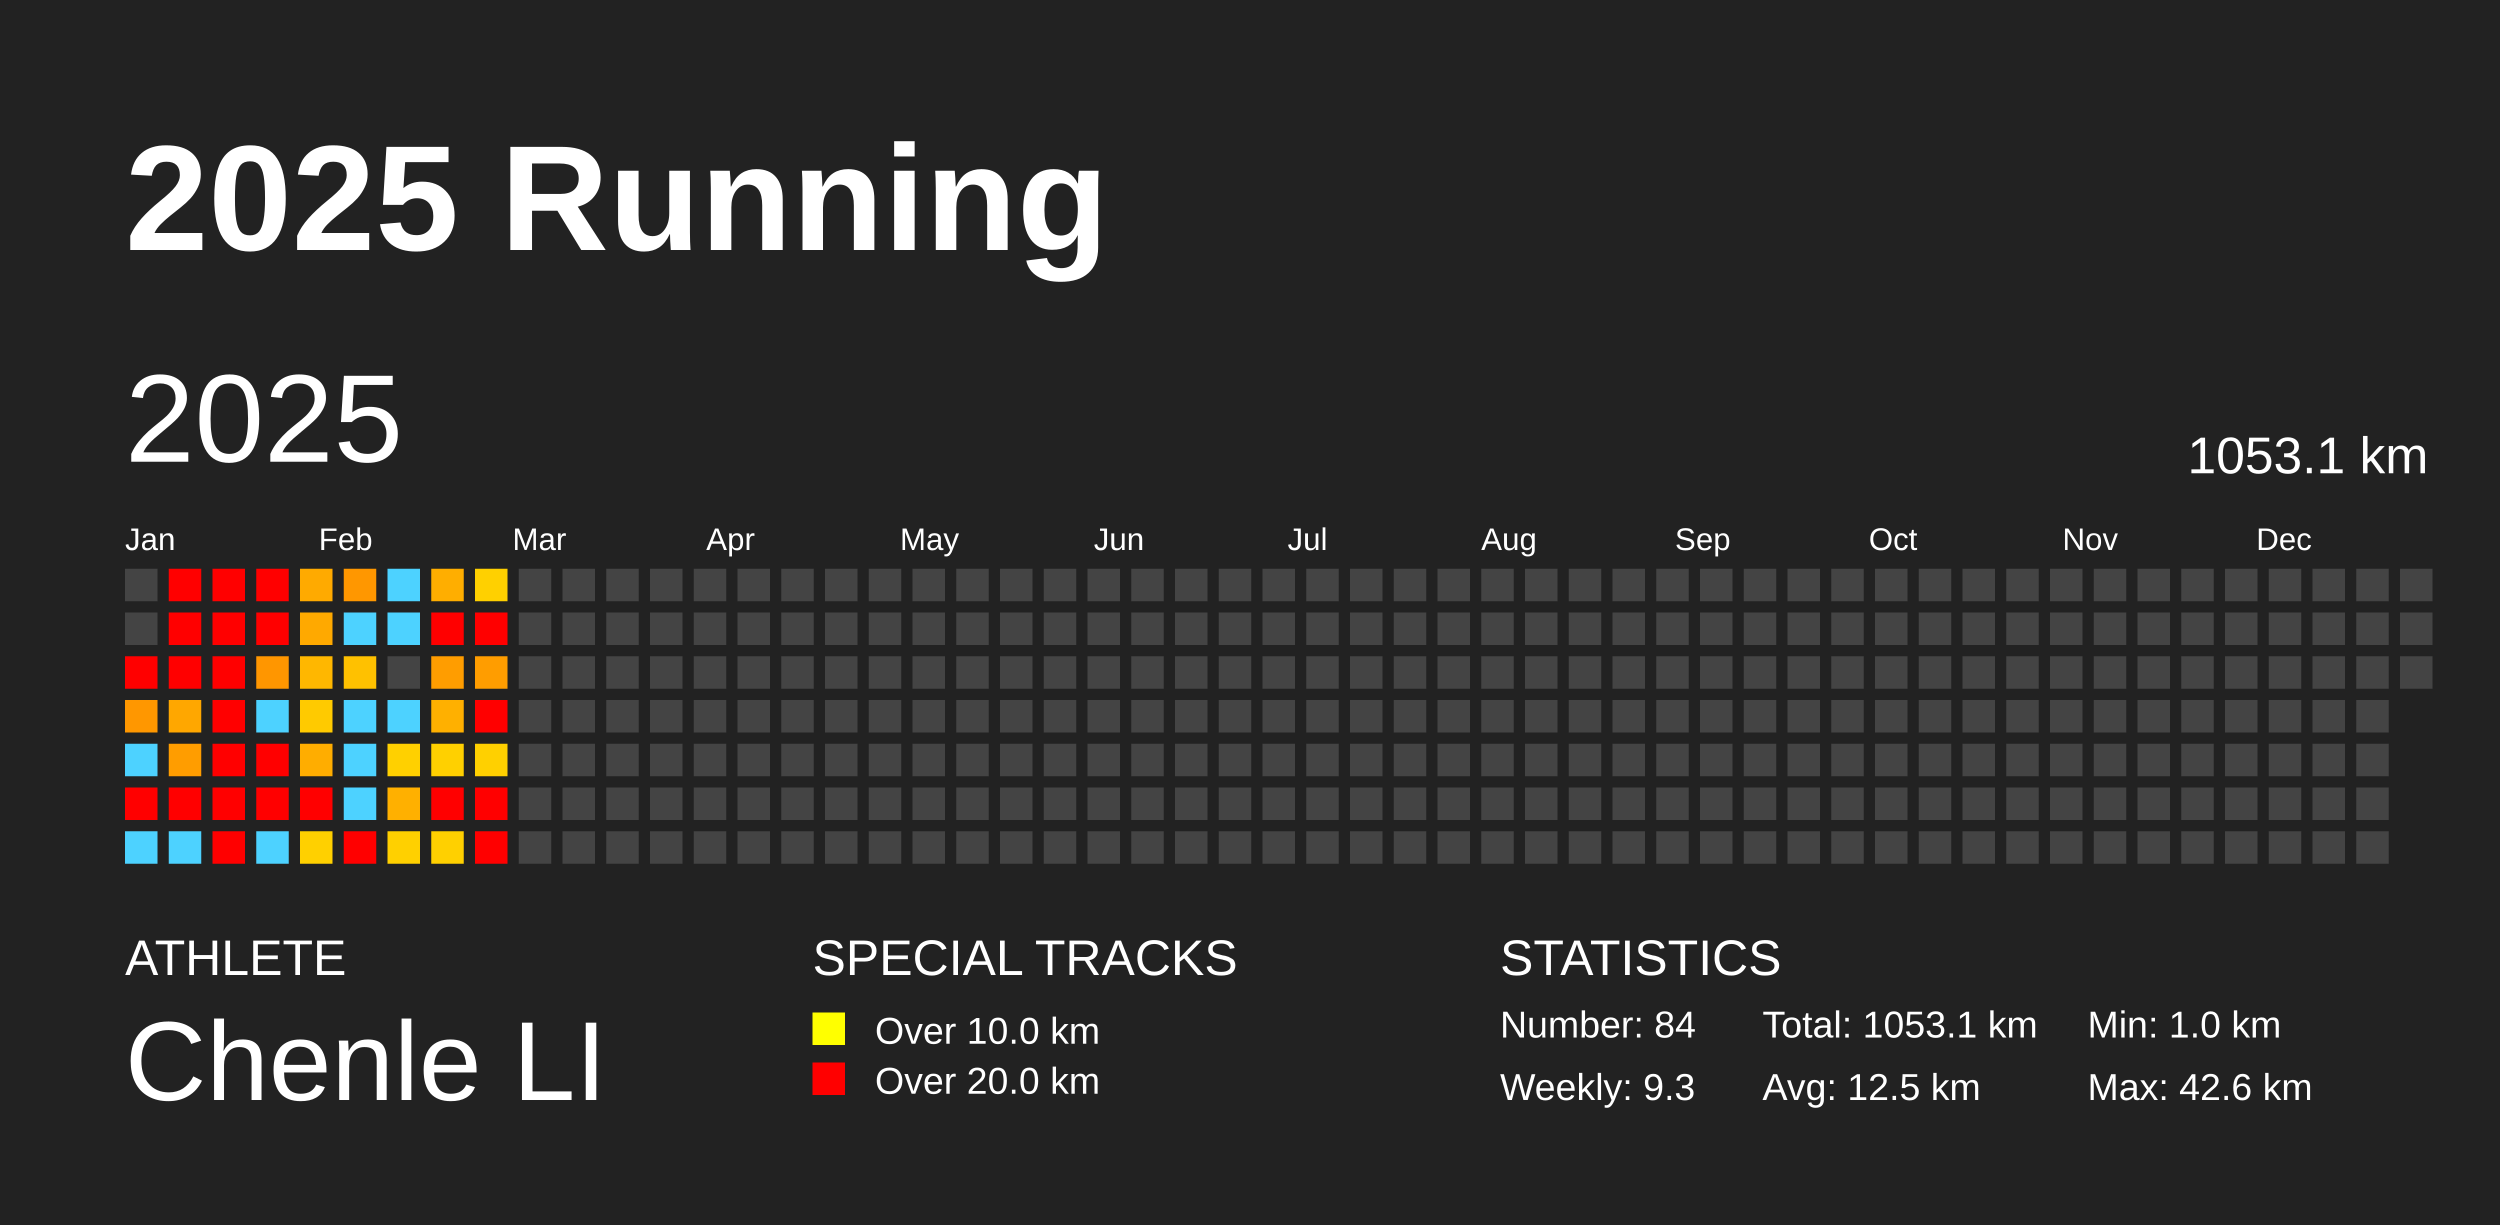
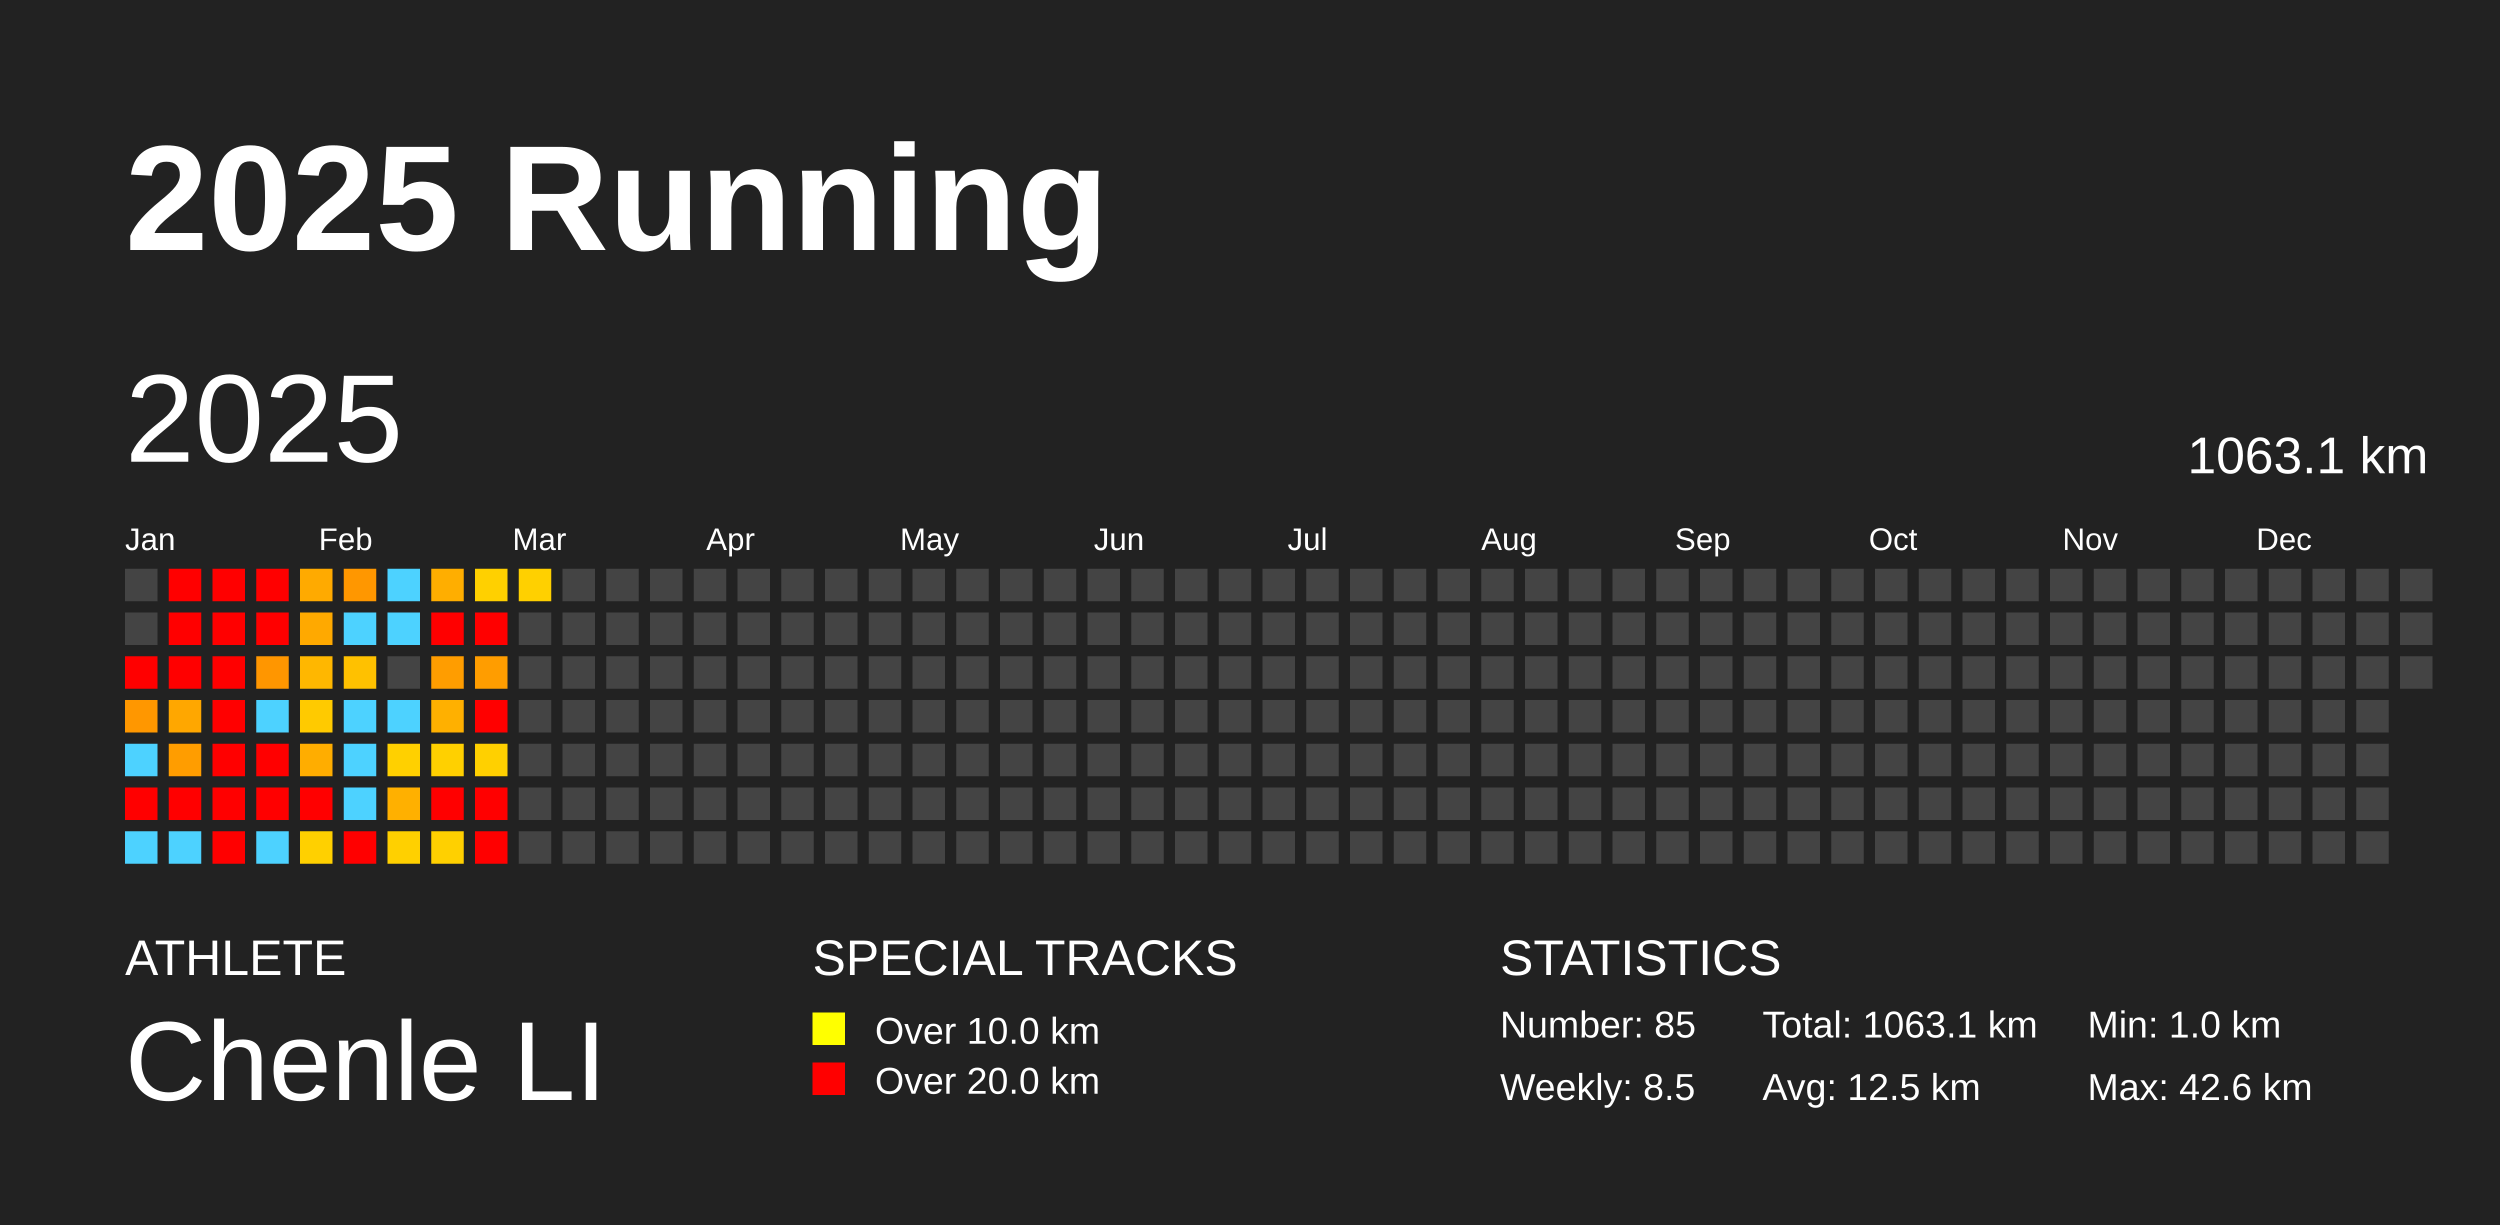
<svg xmlns="http://www.w3.org/2000/svg" baseProfile="full" height="98mm" version="1.1" viewBox="0,0,200,98" width="200mm">
  <defs />
  <rect fill="#222222" height="98" width="200" x="0" y="0" />
  <text fill="#FFFFFF" style="font-size:12px; font-family:Arial; font-weight:bold;" x="10" y="20">2025 Running</text>
  <text fill="#FFFFFF" style="font-size:4px; font-family:Arial" x="10" y="78">ATHLETE</text>
  <text fill="#FFFFFF" style="font-size:9px; font-family:Arial" x="10" y="88">Chenle LI</text>
  <text fill="#FFFFFF" style="font-size:4px; font-family:Arial" x="65" y="78">SPECIAL TRACKS</text>
  <rect fill="yellow" height="2.6" width="2.6" x="65" y="81" />
  <text fill="#FFFFFF" style="font-size:3px; font-family:Arial" x="70" y="83.5">Over 10.0 km</text>
  <rect fill="red" height="2.6" width="2.6" x="65" y="85" />
  <text fill="#FFFFFF" style="font-size:3px; font-family:Arial" x="70" y="87.5">Over 20.0 km</text>
  <text fill="#FFFFFF" style="font-size:4px; font-family:Arial" x="120" y="78">STATISTICS</text>
-   <text fill="#FFFFFF" style="font-size:3px; font-family:Arial" x="120" y="83">Number: 84</text>
-   <text fill="#FFFFFF" style="font-size:3px; font-family:Arial" x="120" y="88">Weekly: 9.3</text>
-   <text fill="#FFFFFF" style="font-size:3px; font-family:Arial" x="141" y="83">Total: 1053.1 km</text>
+   <text fill="#FFFFFF" style="font-size:3px; font-family:Arial" x="120" y="83">Number: 85</text>
+   <text fill="#FFFFFF" style="font-size:3px; font-family:Arial" x="120" y="88">Weekly: 8.5</text>
+   <text fill="#FFFFFF" style="font-size:3px; font-family:Arial" x="141" y="83">Total: 1063.1 km</text>
  <text fill="#FFFFFF" style="font-size:3px; font-family:Arial" x="141" y="88">Avg: 12.5 km</text>
  <text fill="#FFFFFF" style="font-size:3px; font-family:Arial" x="167" y="83">Min: 1.0 km</text>
  <text fill="#FFFFFF" style="font-size:3px; font-family:Arial" x="167" y="88">Max: 42.6 km</text>
  <text dominant-baseline="hanging" fill="#FFFFFF" style="font-size:10.0px; font-family:Arial;" x="10" y="30">2025</text>
-   <text dominant-baseline="hanging" fill="#FFFFFF" style="font-size:4.125px; font-family:Arial;" x="175" y="35">1053.1 km</text>
+   <text dominant-baseline="hanging" fill="#FFFFFF" style="font-size:4.125px; font-family:Arial;" x="175" y="35">1063.1 km</text>
  <text fill="#FFFFFF" style="font-size:2.5px; font-family:Arial" x="10.0" y="44">Jan</text>
  <text fill="#FFFFFF" style="font-size:2.5px; font-family:Arial" x="25.5" y="44">Feb</text>
  <text fill="#FFFFFF" style="font-size:2.5px; font-family:Arial" x="41.0" y="44">Mar</text>
  <text fill="#FFFFFF" style="font-size:2.5px; font-family:Arial" x="56.5" y="44">Apr</text>
  <text fill="#FFFFFF" style="font-size:2.5px; font-family:Arial" x="72.0" y="44">May</text>
  <text fill="#FFFFFF" style="font-size:2.5px; font-family:Arial" x="87.5" y="44">Jun</text>
  <text fill="#FFFFFF" style="font-size:2.5px; font-family:Arial" x="103.0" y="44">Jul</text>
  <text fill="#FFFFFF" style="font-size:2.5px; font-family:Arial" x="118.5" y="44">Aug</text>
  <text fill="#FFFFFF" style="font-size:2.5px; font-family:Arial" x="134.0" y="44">Sep</text>
  <text fill="#FFFFFF" style="font-size:2.5px; font-family:Arial" x="149.5" y="44">Oct</text>
  <text fill="#FFFFFF" style="font-size:2.5px; font-family:Arial" x="165.0" y="44">Nov</text>
  <text fill="#FFFFFF" style="font-size:2.5px; font-family:Arial" x="180.5" y="44">Dec</text>
  <rect fill="#444444" height="2.6" width="2.6" x="10.0" y="45.5" />
  <rect fill="#444444" height="2.6" width="2.6" x="10.0" y="49.0" />
  <rect fill="red" height="2.6" width="2.6" x="10.0" y="52.5" />
  <rect fill="#ff9700" height="2.6" width="2.6" x="10.0" y="56.0" />
  <rect fill="#4dd2ff" height="2.6" width="2.6" x="10.0" y="59.5" />
  <rect fill="red" height="2.6" width="2.6" x="10.0" y="63.0" />
  <rect fill="#4dd2ff" height="2.6" width="2.6" x="10.0" y="66.5" />
  <rect fill="red" height="2.6" width="2.6" x="13.5" y="45.5" />
  <rect fill="red" height="2.6" width="2.6" x="13.5" y="49.0" />
  <rect fill="red" height="2.6" width="2.6" x="13.5" y="52.5" />
  <rect fill="#ffa700" height="2.6" width="2.6" x="13.5" y="56.0" />
  <rect fill="#ff9d00" height="2.6" width="2.6" x="13.5" y="59.5" />
  <rect fill="red" height="2.6" width="2.6" x="13.5" y="63.0" />
  <rect fill="#4dd2ff" height="2.6" width="2.6" x="13.5" y="66.5" />
  <rect fill="red" height="2.6" width="2.6" x="17.0" y="45.5" />
  <rect fill="red" height="2.6" width="2.6" x="17.0" y="49.0" />
  <rect fill="red" height="2.6" width="2.6" x="17.0" y="52.5" />
  <rect fill="red" height="2.6" width="2.6" x="17.0" y="56.0" />
  <rect fill="red" height="2.6" width="2.6" x="17.0" y="59.5" />
  <rect fill="red" height="2.6" width="2.6" x="17.0" y="63.0" />
  <rect fill="red" height="2.6" width="2.6" x="17.0" y="66.5" />
  <rect fill="red" height="2.6" width="2.6" x="20.5" y="45.5" />
  <rect fill="red" height="2.6" width="2.6" x="20.5" y="49.0" />
  <rect fill="#ff9600" height="2.6" width="2.6" x="20.5" y="52.5" />
  <rect fill="#4dd2ff" height="2.6" width="2.6" x="20.5" y="56.0" />
  <rect fill="red" height="2.6" width="2.6" x="20.5" y="59.5" />
  <rect fill="red" height="2.6" width="2.6" x="20.5" y="63.0" />
  <rect fill="#4dd2ff" height="2.6" width="2.6" x="20.5" y="66.5" />
  <rect fill="#ffaa00" height="2.6" width="2.6" x="24.0" y="45.5" />
  <rect fill="#ffa900" height="2.6" width="2.6" x="24.0" y="49.0" />
  <rect fill="#ffb700" height="2.6" width="2.6" x="24.0" y="52.5" />
  <rect fill="#ffca00" height="2.6" width="2.6" x="24.0" y="56.0" />
  <rect fill="#ffad00" height="2.6" width="2.6" x="24.0" y="59.5" />
  <rect fill="red" height="2.6" width="2.6" x="24.0" y="63.0" />
  <rect fill="#ffd000" height="2.6" width="2.6" x="24.0" y="66.5" />
  <rect fill="#ff9700" height="2.6" width="2.6" x="27.5" y="45.5" />
  <rect fill="#4dd2ff" height="2.6" width="2.6" x="27.5" y="49.0" />
  <rect fill="#ffc100" height="2.6" width="2.6" x="27.5" y="52.5" />
  <rect fill="#4dd2ff" height="2.6" width="2.6" x="27.5" y="56.0" />
  <rect fill="#4dd2ff" height="2.6" width="2.6" x="27.5" y="59.5" />
  <rect fill="#4dd2ff" height="2.6" width="2.6" x="27.5" y="63.0" />
  <rect fill="red" height="2.6" width="2.6" x="27.5" y="66.5" />
  <rect fill="#4dd2ff" height="2.6" width="2.6" x="31.0" y="45.5" />
  <rect fill="#4dd2ff" height="2.6" width="2.6" x="31.0" y="49.0" />
  <rect fill="#444444" height="2.6" width="2.6" x="31.0" y="52.5" />
  <rect fill="#4dd2ff" height="2.6" width="2.6" x="31.0" y="56.0" />
  <rect fill="#ffd000" height="2.6" width="2.6" x="31.0" y="59.5" />
  <rect fill="#ffb000" height="2.6" width="2.6" x="31.0" y="63.0" />
  <rect fill="#ffd000" height="2.6" width="2.6" x="31.0" y="66.5" />
  <rect fill="#ffae00" height="2.6" width="2.6" x="34.5" y="45.5" />
  <rect fill="red" height="2.6" width="2.6" x="34.5" y="49.0" />
  <rect fill="#ff9d00" height="2.6" width="2.6" x="34.5" y="52.5" />
  <rect fill="#ffb000" height="2.6" width="2.6" x="34.5" y="56.0" />
  <rect fill="#ffd000" height="2.6" width="2.6" x="34.5" y="59.5" />
  <rect fill="red" height="2.6" width="2.6" x="34.5" y="63.0" />
  <rect fill="#ffd000" height="2.6" width="2.6" x="34.5" y="66.5" />
  <rect fill="#ffd000" height="2.6" width="2.6" x="38.0" y="45.5" />
  <rect fill="red" height="2.6" width="2.6" x="38.0" y="49.0" />
  <rect fill="#ff9d00" height="2.6" width="2.6" x="38.0" y="52.5" />
  <rect fill="red" height="2.6" width="2.6" x="38.0" y="56.0" />
  <rect fill="#ffd000" height="2.6" width="2.6" x="38.0" y="59.5" />
  <rect fill="red" height="2.6" width="2.6" x="38.0" y="63.0" />
  <rect fill="red" height="2.6" width="2.6" x="38.0" y="66.5" />
-   <rect fill="#444444" height="2.6" width="2.6" x="41.5" y="45.5" />
+   <rect fill="#ffd000" height="2.6" width="2.6" x="41.5" y="45.5" />
  <rect fill="#444444" height="2.6" width="2.6" x="41.5" y="49.0" />
  <rect fill="#444444" height="2.6" width="2.6" x="41.5" y="52.5" />
  <rect fill="#444444" height="2.6" width="2.6" x="41.5" y="56.0" />
  <rect fill="#444444" height="2.6" width="2.6" x="41.5" y="59.5" />
  <rect fill="#444444" height="2.6" width="2.6" x="41.5" y="63.0" />
  <rect fill="#444444" height="2.6" width="2.6" x="41.5" y="66.5" />
  <rect fill="#444444" height="2.6" width="2.6" x="45.0" y="45.5" />
  <rect fill="#444444" height="2.6" width="2.6" x="45.0" y="49.0" />
  <rect fill="#444444" height="2.6" width="2.6" x="45.0" y="52.5" />
  <rect fill="#444444" height="2.6" width="2.6" x="45.0" y="56.0" />
  <rect fill="#444444" height="2.6" width="2.6" x="45.0" y="59.5" />
  <rect fill="#444444" height="2.6" width="2.6" x="45.0" y="63.0" />
  <rect fill="#444444" height="2.6" width="2.6" x="45.0" y="66.5" />
  <rect fill="#444444" height="2.6" width="2.6" x="48.5" y="45.5" />
  <rect fill="#444444" height="2.6" width="2.6" x="48.5" y="49.0" />
  <rect fill="#444444" height="2.6" width="2.6" x="48.5" y="52.5" />
  <rect fill="#444444" height="2.6" width="2.6" x="48.5" y="56.0" />
  <rect fill="#444444" height="2.6" width="2.6" x="48.5" y="59.5" />
  <rect fill="#444444" height="2.6" width="2.6" x="48.5" y="63.0" />
  <rect fill="#444444" height="2.6" width="2.6" x="48.5" y="66.5" />
  <rect fill="#444444" height="2.6" width="2.6" x="52.0" y="45.5" />
  <rect fill="#444444" height="2.6" width="2.6" x="52.0" y="49.0" />
  <rect fill="#444444" height="2.6" width="2.6" x="52.0" y="52.5" />
  <rect fill="#444444" height="2.6" width="2.6" x="52.0" y="56.0" />
  <rect fill="#444444" height="2.6" width="2.6" x="52.0" y="59.5" />
  <rect fill="#444444" height="2.6" width="2.6" x="52.0" y="63.0" />
  <rect fill="#444444" height="2.6" width="2.6" x="52.0" y="66.5" />
  <rect fill="#444444" height="2.6" width="2.6" x="55.5" y="45.5" />
  <rect fill="#444444" height="2.6" width="2.6" x="55.5" y="49.0" />
  <rect fill="#444444" height="2.6" width="2.6" x="55.5" y="52.5" />
  <rect fill="#444444" height="2.6" width="2.6" x="55.5" y="56.0" />
  <rect fill="#444444" height="2.6" width="2.6" x="55.5" y="59.5" />
  <rect fill="#444444" height="2.6" width="2.6" x="55.5" y="63.0" />
  <rect fill="#444444" height="2.6" width="2.6" x="55.5" y="66.5" />
  <rect fill="#444444" height="2.6" width="2.6" x="59.0" y="45.5" />
  <rect fill="#444444" height="2.6" width="2.6" x="59.0" y="49.0" />
  <rect fill="#444444" height="2.6" width="2.6" x="59.0" y="52.5" />
  <rect fill="#444444" height="2.6" width="2.6" x="59.0" y="56.0" />
  <rect fill="#444444" height="2.6" width="2.6" x="59.0" y="59.5" />
  <rect fill="#444444" height="2.6" width="2.6" x="59.0" y="63.0" />
  <rect fill="#444444" height="2.6" width="2.6" x="59.0" y="66.5" />
  <rect fill="#444444" height="2.6" width="2.6" x="62.5" y="45.5" />
  <rect fill="#444444" height="2.6" width="2.6" x="62.5" y="49.0" />
  <rect fill="#444444" height="2.6" width="2.6" x="62.5" y="52.5" />
  <rect fill="#444444" height="2.6" width="2.6" x="62.5" y="56.0" />
  <rect fill="#444444" height="2.6" width="2.6" x="62.5" y="59.5" />
  <rect fill="#444444" height="2.6" width="2.6" x="62.5" y="63.0" />
  <rect fill="#444444" height="2.6" width="2.6" x="62.5" y="66.5" />
  <rect fill="#444444" height="2.6" width="2.6" x="66.0" y="45.5" />
  <rect fill="#444444" height="2.6" width="2.6" x="66.0" y="49.0" />
  <rect fill="#444444" height="2.6" width="2.6" x="66.0" y="52.5" />
  <rect fill="#444444" height="2.6" width="2.6" x="66.0" y="56.0" />
  <rect fill="#444444" height="2.6" width="2.6" x="66.0" y="59.5" />
  <rect fill="#444444" height="2.6" width="2.6" x="66.0" y="63.0" />
  <rect fill="#444444" height="2.6" width="2.6" x="66.0" y="66.5" />
  <rect fill="#444444" height="2.6" width="2.6" x="69.5" y="45.5" />
  <rect fill="#444444" height="2.6" width="2.6" x="69.5" y="49.0" />
  <rect fill="#444444" height="2.6" width="2.6" x="69.5" y="52.5" />
  <rect fill="#444444" height="2.6" width="2.6" x="69.5" y="56.0" />
  <rect fill="#444444" height="2.6" width="2.6" x="69.5" y="59.5" />
  <rect fill="#444444" height="2.6" width="2.6" x="69.5" y="63.0" />
  <rect fill="#444444" height="2.6" width="2.6" x="69.5" y="66.5" />
  <rect fill="#444444" height="2.6" width="2.6" x="73.0" y="45.5" />
  <rect fill="#444444" height="2.6" width="2.6" x="73.0" y="49.0" />
  <rect fill="#444444" height="2.6" width="2.6" x="73.0" y="52.5" />
  <rect fill="#444444" height="2.6" width="2.6" x="73.0" y="56.0" />
  <rect fill="#444444" height="2.6" width="2.6" x="73.0" y="59.5" />
  <rect fill="#444444" height="2.6" width="2.6" x="73.0" y="63.0" />
  <rect fill="#444444" height="2.6" width="2.6" x="73.0" y="66.5" />
  <rect fill="#444444" height="2.6" width="2.6" x="76.5" y="45.5" />
  <rect fill="#444444" height="2.6" width="2.6" x="76.5" y="49.0" />
  <rect fill="#444444" height="2.6" width="2.6" x="76.5" y="52.5" />
  <rect fill="#444444" height="2.6" width="2.6" x="76.5" y="56.0" />
  <rect fill="#444444" height="2.6" width="2.6" x="76.5" y="59.5" />
  <rect fill="#444444" height="2.6" width="2.6" x="76.5" y="63.0" />
  <rect fill="#444444" height="2.6" width="2.6" x="76.5" y="66.5" />
  <rect fill="#444444" height="2.6" width="2.6" x="80.0" y="45.5" />
  <rect fill="#444444" height="2.6" width="2.6" x="80.0" y="49.0" />
  <rect fill="#444444" height="2.6" width="2.6" x="80.0" y="52.5" />
  <rect fill="#444444" height="2.6" width="2.6" x="80.0" y="56.0" />
  <rect fill="#444444" height="2.6" width="2.6" x="80.0" y="59.5" />
  <rect fill="#444444" height="2.6" width="2.6" x="80.0" y="63.0" />
  <rect fill="#444444" height="2.6" width="2.6" x="80.0" y="66.5" />
  <rect fill="#444444" height="2.6" width="2.6" x="83.5" y="45.5" />
  <rect fill="#444444" height="2.6" width="2.6" x="83.5" y="49.0" />
  <rect fill="#444444" height="2.6" width="2.6" x="83.5" y="52.5" />
  <rect fill="#444444" height="2.6" width="2.6" x="83.5" y="56.0" />
  <rect fill="#444444" height="2.6" width="2.6" x="83.5" y="59.5" />
  <rect fill="#444444" height="2.6" width="2.6" x="83.5" y="63.0" />
  <rect fill="#444444" height="2.6" width="2.6" x="83.5" y="66.5" />
  <rect fill="#444444" height="2.6" width="2.6" x="87.0" y="45.5" />
  <rect fill="#444444" height="2.6" width="2.6" x="87.0" y="49.0" />
  <rect fill="#444444" height="2.6" width="2.6" x="87.0" y="52.5" />
  <rect fill="#444444" height="2.6" width="2.6" x="87.0" y="56.0" />
  <rect fill="#444444" height="2.6" width="2.6" x="87.0" y="59.5" />
  <rect fill="#444444" height="2.6" width="2.6" x="87.0" y="63.0" />
  <rect fill="#444444" height="2.6" width="2.6" x="87.0" y="66.5" />
  <rect fill="#444444" height="2.6" width="2.6" x="90.5" y="45.5" />
  <rect fill="#444444" height="2.6" width="2.6" x="90.5" y="49.0" />
  <rect fill="#444444" height="2.6" width="2.6" x="90.5" y="52.5" />
  <rect fill="#444444" height="2.6" width="2.6" x="90.5" y="56.0" />
  <rect fill="#444444" height="2.6" width="2.6" x="90.5" y="59.5" />
  <rect fill="#444444" height="2.6" width="2.6" x="90.5" y="63.0" />
  <rect fill="#444444" height="2.6" width="2.6" x="90.5" y="66.5" />
  <rect fill="#444444" height="2.6" width="2.6" x="94.0" y="45.5" />
  <rect fill="#444444" height="2.6" width="2.6" x="94.0" y="49.0" />
  <rect fill="#444444" height="2.6" width="2.6" x="94.0" y="52.5" />
  <rect fill="#444444" height="2.6" width="2.6" x="94.0" y="56.0" />
  <rect fill="#444444" height="2.6" width="2.6" x="94.0" y="59.5" />
  <rect fill="#444444" height="2.6" width="2.6" x="94.0" y="63.0" />
  <rect fill="#444444" height="2.6" width="2.6" x="94.0" y="66.5" />
  <rect fill="#444444" height="2.6" width="2.6" x="97.5" y="45.5" />
  <rect fill="#444444" height="2.6" width="2.6" x="97.5" y="49.0" />
  <rect fill="#444444" height="2.6" width="2.6" x="97.5" y="52.5" />
  <rect fill="#444444" height="2.6" width="2.6" x="97.5" y="56.0" />
  <rect fill="#444444" height="2.6" width="2.6" x="97.5" y="59.5" />
  <rect fill="#444444" height="2.6" width="2.6" x="97.5" y="63.0" />
  <rect fill="#444444" height="2.6" width="2.6" x="97.5" y="66.5" />
  <rect fill="#444444" height="2.6" width="2.6" x="101.0" y="45.5" />
  <rect fill="#444444" height="2.6" width="2.6" x="101.0" y="49.0" />
  <rect fill="#444444" height="2.6" width="2.6" x="101.0" y="52.5" />
  <rect fill="#444444" height="2.6" width="2.6" x="101.0" y="56.0" />
  <rect fill="#444444" height="2.6" width="2.6" x="101.0" y="59.5" />
  <rect fill="#444444" height="2.6" width="2.6" x="101.0" y="63.0" />
  <rect fill="#444444" height="2.6" width="2.6" x="101.0" y="66.5" />
  <rect fill="#444444" height="2.6" width="2.6" x="104.5" y="45.5" />
  <rect fill="#444444" height="2.6" width="2.6" x="104.5" y="49.0" />
  <rect fill="#444444" height="2.6" width="2.6" x="104.5" y="52.5" />
  <rect fill="#444444" height="2.6" width="2.6" x="104.5" y="56.0" />
  <rect fill="#444444" height="2.6" width="2.6" x="104.5" y="59.5" />
  <rect fill="#444444" height="2.6" width="2.6" x="104.5" y="63.0" />
  <rect fill="#444444" height="2.6" width="2.6" x="104.5" y="66.5" />
  <rect fill="#444444" height="2.6" width="2.6" x="108.0" y="45.5" />
  <rect fill="#444444" height="2.6" width="2.6" x="108.0" y="49.0" />
  <rect fill="#444444" height="2.6" width="2.6" x="108.0" y="52.5" />
  <rect fill="#444444" height="2.6" width="2.6" x="108.0" y="56.0" />
  <rect fill="#444444" height="2.6" width="2.6" x="108.0" y="59.5" />
  <rect fill="#444444" height="2.6" width="2.6" x="108.0" y="63.0" />
  <rect fill="#444444" height="2.6" width="2.6" x="108.0" y="66.5" />
  <rect fill="#444444" height="2.6" width="2.6" x="111.5" y="45.5" />
  <rect fill="#444444" height="2.6" width="2.6" x="111.5" y="49.0" />
  <rect fill="#444444" height="2.6" width="2.6" x="111.5" y="52.5" />
  <rect fill="#444444" height="2.6" width="2.6" x="111.5" y="56.0" />
  <rect fill="#444444" height="2.6" width="2.6" x="111.5" y="59.5" />
  <rect fill="#444444" height="2.6" width="2.6" x="111.5" y="63.0" />
  <rect fill="#444444" height="2.6" width="2.6" x="111.5" y="66.5" />
  <rect fill="#444444" height="2.6" width="2.6" x="115.0" y="45.5" />
  <rect fill="#444444" height="2.6" width="2.6" x="115.0" y="49.0" />
  <rect fill="#444444" height="2.6" width="2.6" x="115.0" y="52.5" />
  <rect fill="#444444" height="2.6" width="2.6" x="115.0" y="56.0" />
  <rect fill="#444444" height="2.6" width="2.6" x="115.0" y="59.5" />
  <rect fill="#444444" height="2.6" width="2.6" x="115.0" y="63.0" />
  <rect fill="#444444" height="2.6" width="2.6" x="115.0" y="66.5" />
  <rect fill="#444444" height="2.6" width="2.6" x="118.5" y="45.5" />
  <rect fill="#444444" height="2.6" width="2.6" x="118.5" y="49.0" />
  <rect fill="#444444" height="2.6" width="2.6" x="118.5" y="52.5" />
  <rect fill="#444444" height="2.6" width="2.6" x="118.5" y="56.0" />
  <rect fill="#444444" height="2.6" width="2.6" x="118.5" y="59.5" />
  <rect fill="#444444" height="2.6" width="2.6" x="118.5" y="63.0" />
  <rect fill="#444444" height="2.6" width="2.6" x="118.5" y="66.5" />
  <rect fill="#444444" height="2.6" width="2.6" x="122.0" y="45.5" />
  <rect fill="#444444" height="2.6" width="2.6" x="122.0" y="49.0" />
  <rect fill="#444444" height="2.6" width="2.6" x="122.0" y="52.5" />
  <rect fill="#444444" height="2.6" width="2.6" x="122.0" y="56.0" />
  <rect fill="#444444" height="2.6" width="2.6" x="122.0" y="59.5" />
  <rect fill="#444444" height="2.6" width="2.6" x="122.0" y="63.0" />
  <rect fill="#444444" height="2.6" width="2.6" x="122.0" y="66.5" />
  <rect fill="#444444" height="2.6" width="2.6" x="125.5" y="45.5" />
  <rect fill="#444444" height="2.6" width="2.6" x="125.5" y="49.0" />
  <rect fill="#444444" height="2.6" width="2.6" x="125.5" y="52.5" />
  <rect fill="#444444" height="2.6" width="2.6" x="125.5" y="56.0" />
  <rect fill="#444444" height="2.6" width="2.6" x="125.5" y="59.5" />
  <rect fill="#444444" height="2.6" width="2.6" x="125.5" y="63.0" />
  <rect fill="#444444" height="2.6" width="2.6" x="125.5" y="66.5" />
  <rect fill="#444444" height="2.6" width="2.6" x="129.0" y="45.5" />
  <rect fill="#444444" height="2.6" width="2.6" x="129.0" y="49.0" />
  <rect fill="#444444" height="2.6" width="2.6" x="129.0" y="52.5" />
  <rect fill="#444444" height="2.6" width="2.6" x="129.0" y="56.0" />
  <rect fill="#444444" height="2.6" width="2.6" x="129.0" y="59.5" />
  <rect fill="#444444" height="2.6" width="2.6" x="129.0" y="63.0" />
  <rect fill="#444444" height="2.6" width="2.6" x="129.0" y="66.5" />
  <rect fill="#444444" height="2.6" width="2.6" x="132.5" y="45.5" />
  <rect fill="#444444" height="2.6" width="2.6" x="132.5" y="49.0" />
  <rect fill="#444444" height="2.6" width="2.6" x="132.5" y="52.5" />
  <rect fill="#444444" height="2.6" width="2.6" x="132.5" y="56.0" />
  <rect fill="#444444" height="2.6" width="2.6" x="132.5" y="59.5" />
  <rect fill="#444444" height="2.6" width="2.6" x="132.5" y="63.0" />
  <rect fill="#444444" height="2.6" width="2.6" x="132.5" y="66.5" />
  <rect fill="#444444" height="2.6" width="2.6" x="136.0" y="45.5" />
  <rect fill="#444444" height="2.6" width="2.6" x="136.0" y="49.0" />
  <rect fill="#444444" height="2.6" width="2.6" x="136.0" y="52.5" />
  <rect fill="#444444" height="2.6" width="2.6" x="136.0" y="56.0" />
  <rect fill="#444444" height="2.6" width="2.6" x="136.0" y="59.5" />
  <rect fill="#444444" height="2.6" width="2.6" x="136.0" y="63.0" />
  <rect fill="#444444" height="2.6" width="2.6" x="136.0" y="66.5" />
  <rect fill="#444444" height="2.6" width="2.6" x="139.5" y="45.5" />
  <rect fill="#444444" height="2.6" width="2.6" x="139.5" y="49.0" />
  <rect fill="#444444" height="2.6" width="2.6" x="139.5" y="52.5" />
  <rect fill="#444444" height="2.6" width="2.6" x="139.5" y="56.0" />
  <rect fill="#444444" height="2.6" width="2.6" x="139.5" y="59.5" />
  <rect fill="#444444" height="2.6" width="2.6" x="139.5" y="63.0" />
  <rect fill="#444444" height="2.6" width="2.6" x="139.5" y="66.5" />
  <rect fill="#444444" height="2.6" width="2.6" x="143.0" y="45.5" />
  <rect fill="#444444" height="2.6" width="2.6" x="143.0" y="49.0" />
  <rect fill="#444444" height="2.6" width="2.6" x="143.0" y="52.5" />
  <rect fill="#444444" height="2.6" width="2.6" x="143.0" y="56.0" />
  <rect fill="#444444" height="2.6" width="2.6" x="143.0" y="59.5" />
  <rect fill="#444444" height="2.6" width="2.6" x="143.0" y="63.0" />
  <rect fill="#444444" height="2.6" width="2.6" x="143.0" y="66.5" />
  <rect fill="#444444" height="2.6" width="2.6" x="146.5" y="45.5" />
  <rect fill="#444444" height="2.6" width="2.6" x="146.5" y="49.0" />
  <rect fill="#444444" height="2.6" width="2.6" x="146.5" y="52.5" />
  <rect fill="#444444" height="2.6" width="2.6" x="146.5" y="56.0" />
  <rect fill="#444444" height="2.6" width="2.6" x="146.5" y="59.5" />
  <rect fill="#444444" height="2.6" width="2.6" x="146.5" y="63.0" />
  <rect fill="#444444" height="2.6" width="2.6" x="146.5" y="66.5" />
  <rect fill="#444444" height="2.6" width="2.6" x="150.0" y="45.5" />
  <rect fill="#444444" height="2.6" width="2.6" x="150.0" y="49.0" />
  <rect fill="#444444" height="2.6" width="2.6" x="150.0" y="52.5" />
  <rect fill="#444444" height="2.6" width="2.6" x="150.0" y="56.0" />
  <rect fill="#444444" height="2.6" width="2.6" x="150.0" y="59.5" />
  <rect fill="#444444" height="2.6" width="2.6" x="150.0" y="63.0" />
  <rect fill="#444444" height="2.6" width="2.6" x="150.0" y="66.5" />
  <rect fill="#444444" height="2.6" width="2.6" x="153.5" y="45.5" />
  <rect fill="#444444" height="2.6" width="2.6" x="153.5" y="49.0" />
  <rect fill="#444444" height="2.6" width="2.6" x="153.5" y="52.5" />
  <rect fill="#444444" height="2.6" width="2.6" x="153.5" y="56.0" />
  <rect fill="#444444" height="2.6" width="2.6" x="153.5" y="59.5" />
  <rect fill="#444444" height="2.6" width="2.6" x="153.5" y="63.0" />
  <rect fill="#444444" height="2.6" width="2.6" x="153.5" y="66.5" />
  <rect fill="#444444" height="2.6" width="2.6" x="157.0" y="45.5" />
  <rect fill="#444444" height="2.6" width="2.6" x="157.0" y="49.0" />
  <rect fill="#444444" height="2.6" width="2.6" x="157.0" y="52.5" />
  <rect fill="#444444" height="2.6" width="2.6" x="157.0" y="56.0" />
  <rect fill="#444444" height="2.6" width="2.6" x="157.0" y="59.5" />
  <rect fill="#444444" height="2.6" width="2.6" x="157.0" y="63.0" />
  <rect fill="#444444" height="2.6" width="2.6" x="157.0" y="66.5" />
  <rect fill="#444444" height="2.6" width="2.6" x="160.5" y="45.5" />
  <rect fill="#444444" height="2.6" width="2.6" x="160.5" y="49.0" />
  <rect fill="#444444" height="2.6" width="2.6" x="160.5" y="52.5" />
  <rect fill="#444444" height="2.6" width="2.6" x="160.5" y="56.0" />
  <rect fill="#444444" height="2.6" width="2.6" x="160.5" y="59.5" />
  <rect fill="#444444" height="2.6" width="2.6" x="160.5" y="63.0" />
  <rect fill="#444444" height="2.6" width="2.6" x="160.5" y="66.5" />
  <rect fill="#444444" height="2.6" width="2.6" x="164.0" y="45.5" />
  <rect fill="#444444" height="2.6" width="2.6" x="164.0" y="49.0" />
  <rect fill="#444444" height="2.6" width="2.6" x="164.0" y="52.5" />
  <rect fill="#444444" height="2.6" width="2.6" x="164.0" y="56.0" />
  <rect fill="#444444" height="2.6" width="2.6" x="164.0" y="59.5" />
  <rect fill="#444444" height="2.6" width="2.6" x="164.0" y="63.0" />
  <rect fill="#444444" height="2.6" width="2.6" x="164.0" y="66.5" />
  <rect fill="#444444" height="2.6" width="2.6" x="167.5" y="45.5" />
  <rect fill="#444444" height="2.6" width="2.6" x="167.5" y="49.0" />
  <rect fill="#444444" height="2.6" width="2.6" x="167.5" y="52.5" />
  <rect fill="#444444" height="2.6" width="2.6" x="167.5" y="56.0" />
  <rect fill="#444444" height="2.6" width="2.6" x="167.5" y="59.5" />
  <rect fill="#444444" height="2.6" width="2.6" x="167.5" y="63.0" />
  <rect fill="#444444" height="2.6" width="2.6" x="167.5" y="66.5" />
  <rect fill="#444444" height="2.6" width="2.6" x="171.0" y="45.5" />
  <rect fill="#444444" height="2.6" width="2.6" x="171.0" y="49.0" />
  <rect fill="#444444" height="2.6" width="2.6" x="171.0" y="52.5" />
  <rect fill="#444444" height="2.6" width="2.6" x="171.0" y="56.0" />
  <rect fill="#444444" height="2.6" width="2.6" x="171.0" y="59.5" />
  <rect fill="#444444" height="2.6" width="2.6" x="171.0" y="63.0" />
  <rect fill="#444444" height="2.6" width="2.6" x="171.0" y="66.5" />
  <rect fill="#444444" height="2.6" width="2.6" x="174.5" y="45.5" />
  <rect fill="#444444" height="2.6" width="2.6" x="174.5" y="49.0" />
  <rect fill="#444444" height="2.6" width="2.6" x="174.5" y="52.5" />
  <rect fill="#444444" height="2.6" width="2.6" x="174.5" y="56.0" />
  <rect fill="#444444" height="2.6" width="2.6" x="174.5" y="59.5" />
  <rect fill="#444444" height="2.6" width="2.6" x="174.5" y="63.0" />
  <rect fill="#444444" height="2.6" width="2.6" x="174.5" y="66.5" />
  <rect fill="#444444" height="2.6" width="2.6" x="178.0" y="45.5" />
  <rect fill="#444444" height="2.6" width="2.6" x="178.0" y="49.0" />
  <rect fill="#444444" height="2.6" width="2.6" x="178.0" y="52.5" />
  <rect fill="#444444" height="2.6" width="2.6" x="178.0" y="56.0" />
  <rect fill="#444444" height="2.6" width="2.6" x="178.0" y="59.5" />
  <rect fill="#444444" height="2.6" width="2.6" x="178.0" y="63.0" />
  <rect fill="#444444" height="2.6" width="2.6" x="178.0" y="66.5" />
  <rect fill="#444444" height="2.6" width="2.6" x="181.5" y="45.5" />
  <rect fill="#444444" height="2.6" width="2.6" x="181.5" y="49.0" />
  <rect fill="#444444" height="2.6" width="2.6" x="181.5" y="52.5" />
  <rect fill="#444444" height="2.6" width="2.6" x="181.5" y="56.0" />
  <rect fill="#444444" height="2.6" width="2.6" x="181.5" y="59.5" />
  <rect fill="#444444" height="2.6" width="2.6" x="181.5" y="63.0" />
  <rect fill="#444444" height="2.6" width="2.6" x="181.5" y="66.5" />
  <rect fill="#444444" height="2.6" width="2.6" x="185.0" y="45.5" />
  <rect fill="#444444" height="2.6" width="2.6" x="185.0" y="49.0" />
  <rect fill="#444444" height="2.6" width="2.6" x="185.0" y="52.5" />
  <rect fill="#444444" height="2.6" width="2.6" x="185.0" y="56.0" />
  <rect fill="#444444" height="2.6" width="2.6" x="185.0" y="59.5" />
  <rect fill="#444444" height="2.6" width="2.6" x="185.0" y="63.0" />
  <rect fill="#444444" height="2.6" width="2.6" x="185.0" y="66.5" />
  <rect fill="#444444" height="2.6" width="2.6" x="188.5" y="45.5" />
  <rect fill="#444444" height="2.6" width="2.6" x="188.5" y="49.0" />
  <rect fill="#444444" height="2.6" width="2.6" x="188.5" y="52.5" />
  <rect fill="#444444" height="2.6" width="2.6" x="188.5" y="56.0" />
  <rect fill="#444444" height="2.6" width="2.6" x="188.5" y="59.5" />
  <rect fill="#444444" height="2.6" width="2.6" x="188.5" y="63.0" />
  <rect fill="#444444" height="2.6" width="2.6" x="188.5" y="66.5" />
  <rect fill="#444444" height="2.6" width="2.6" x="192.0" y="45.5" />
  <rect fill="#444444" height="2.6" width="2.6" x="192.0" y="49.0" />
  <rect fill="#444444" height="2.6" width="2.6" x="192.0" y="52.5" />
</svg>
